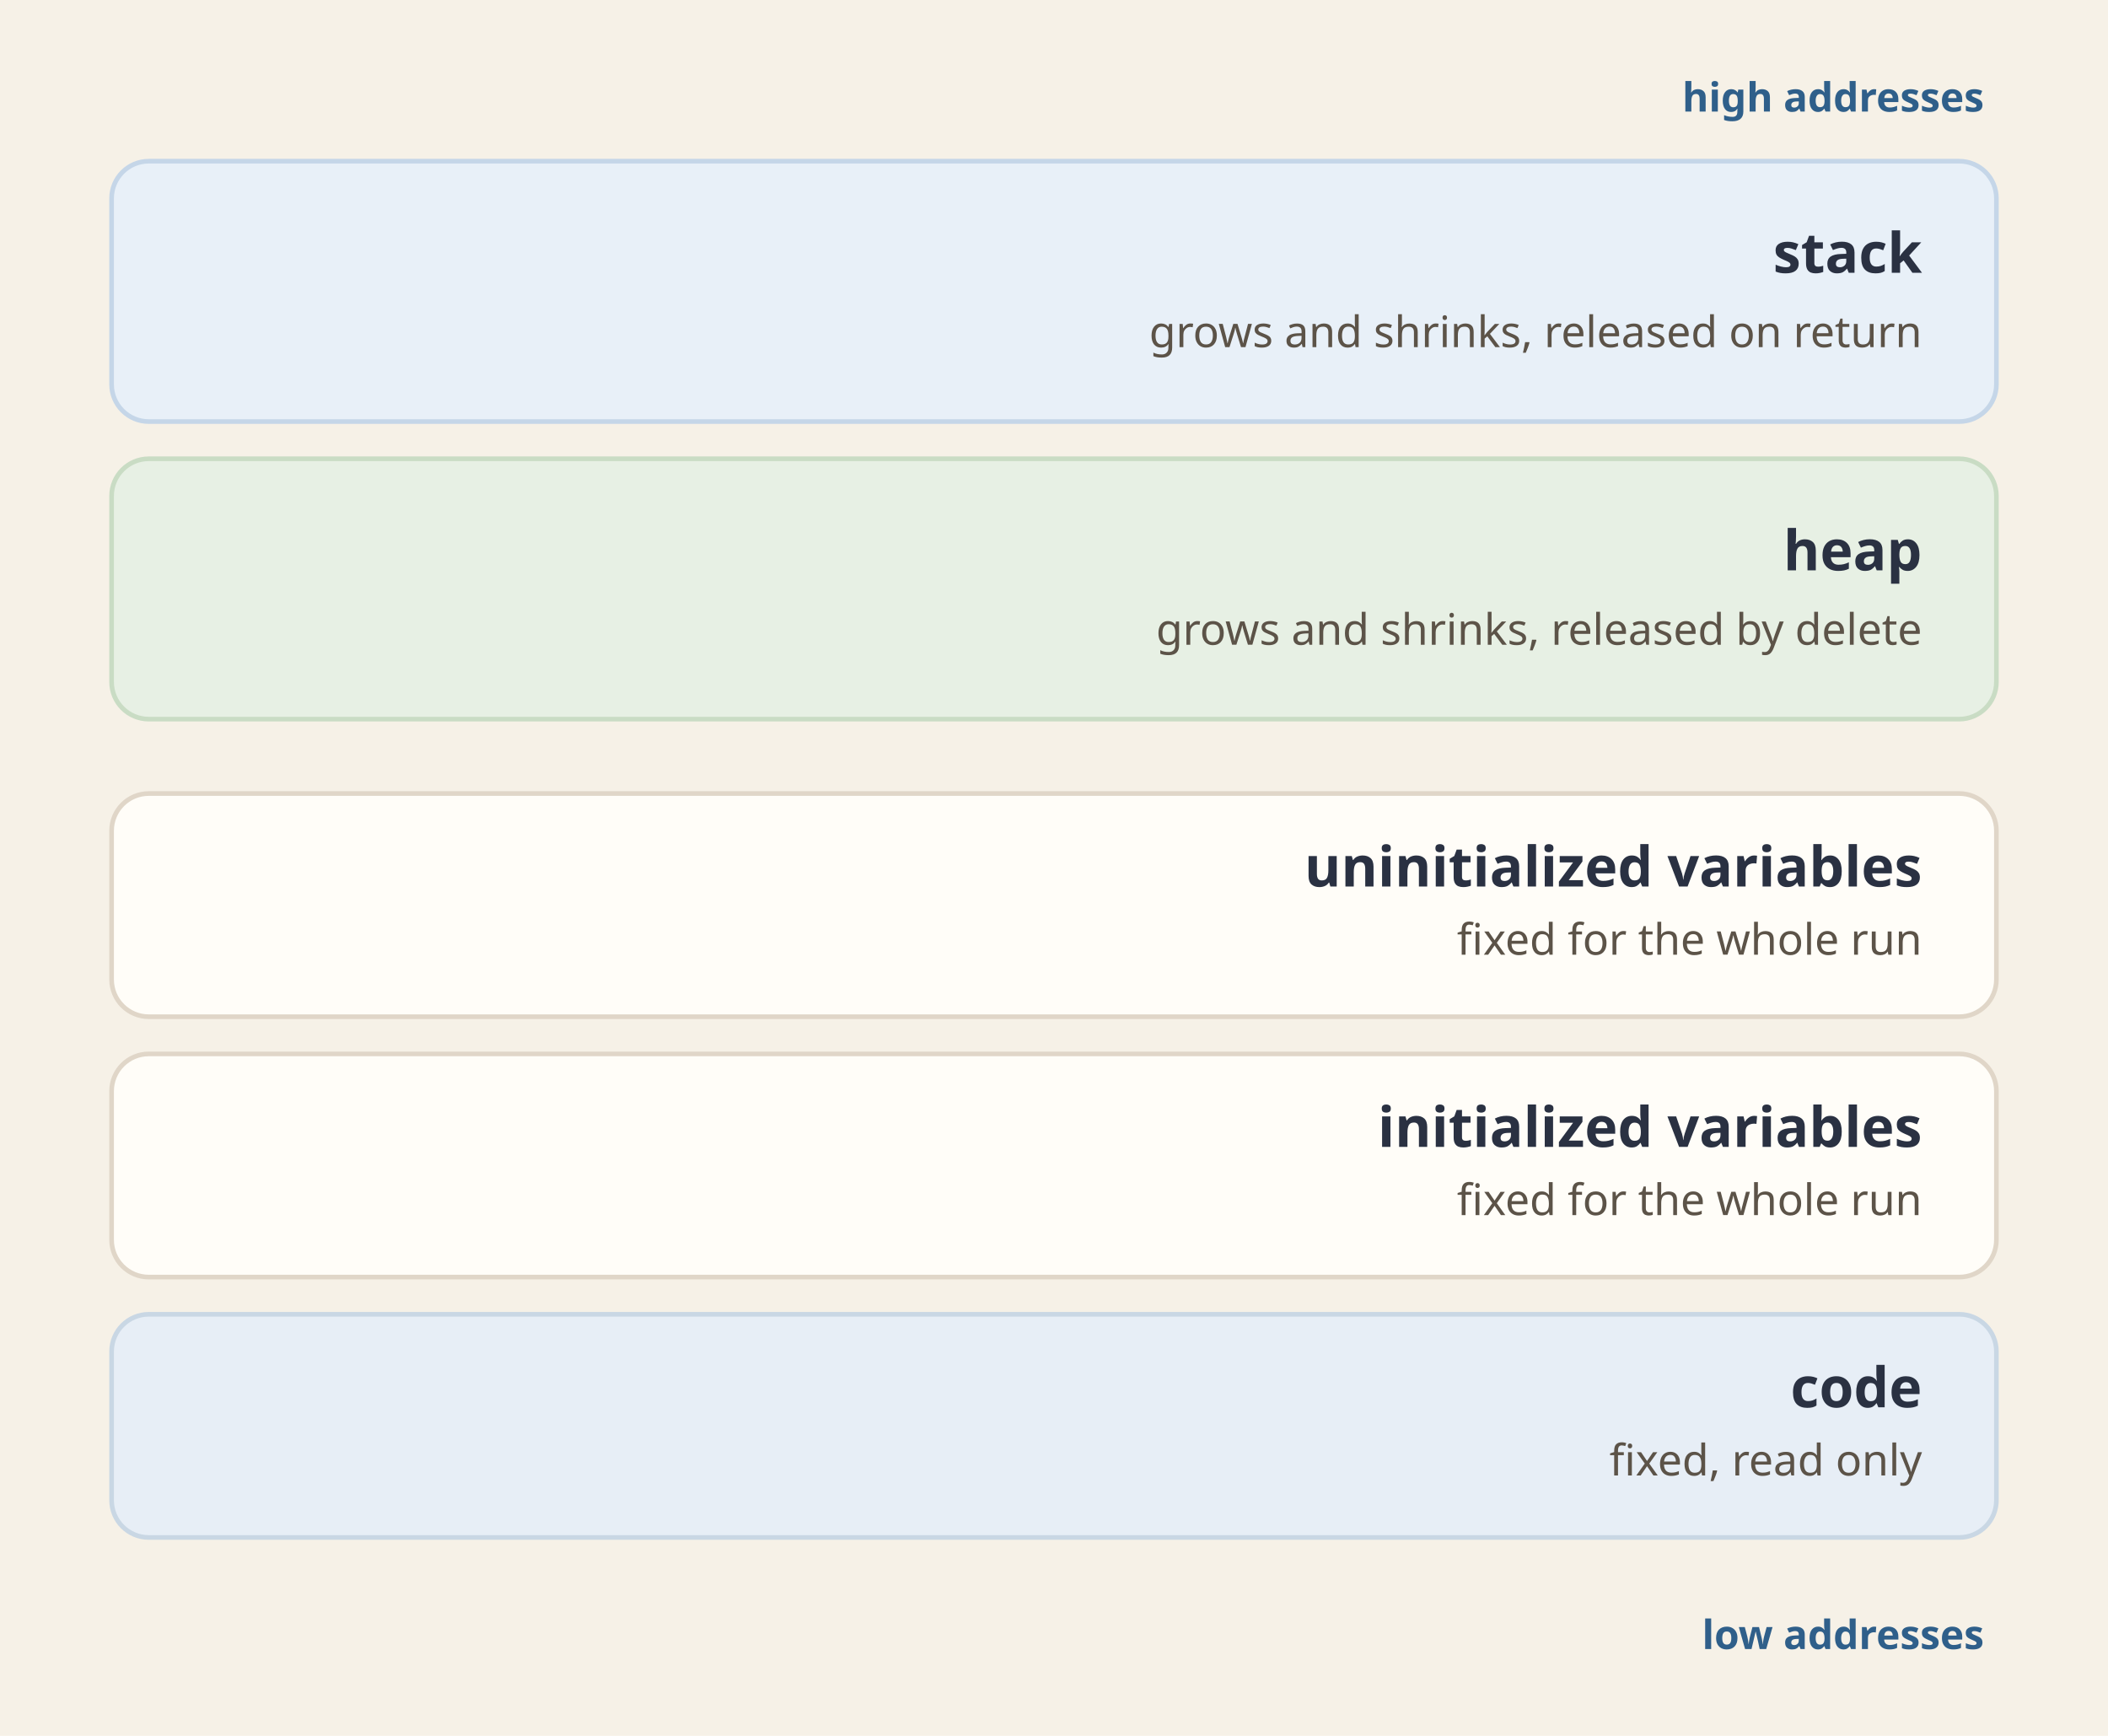
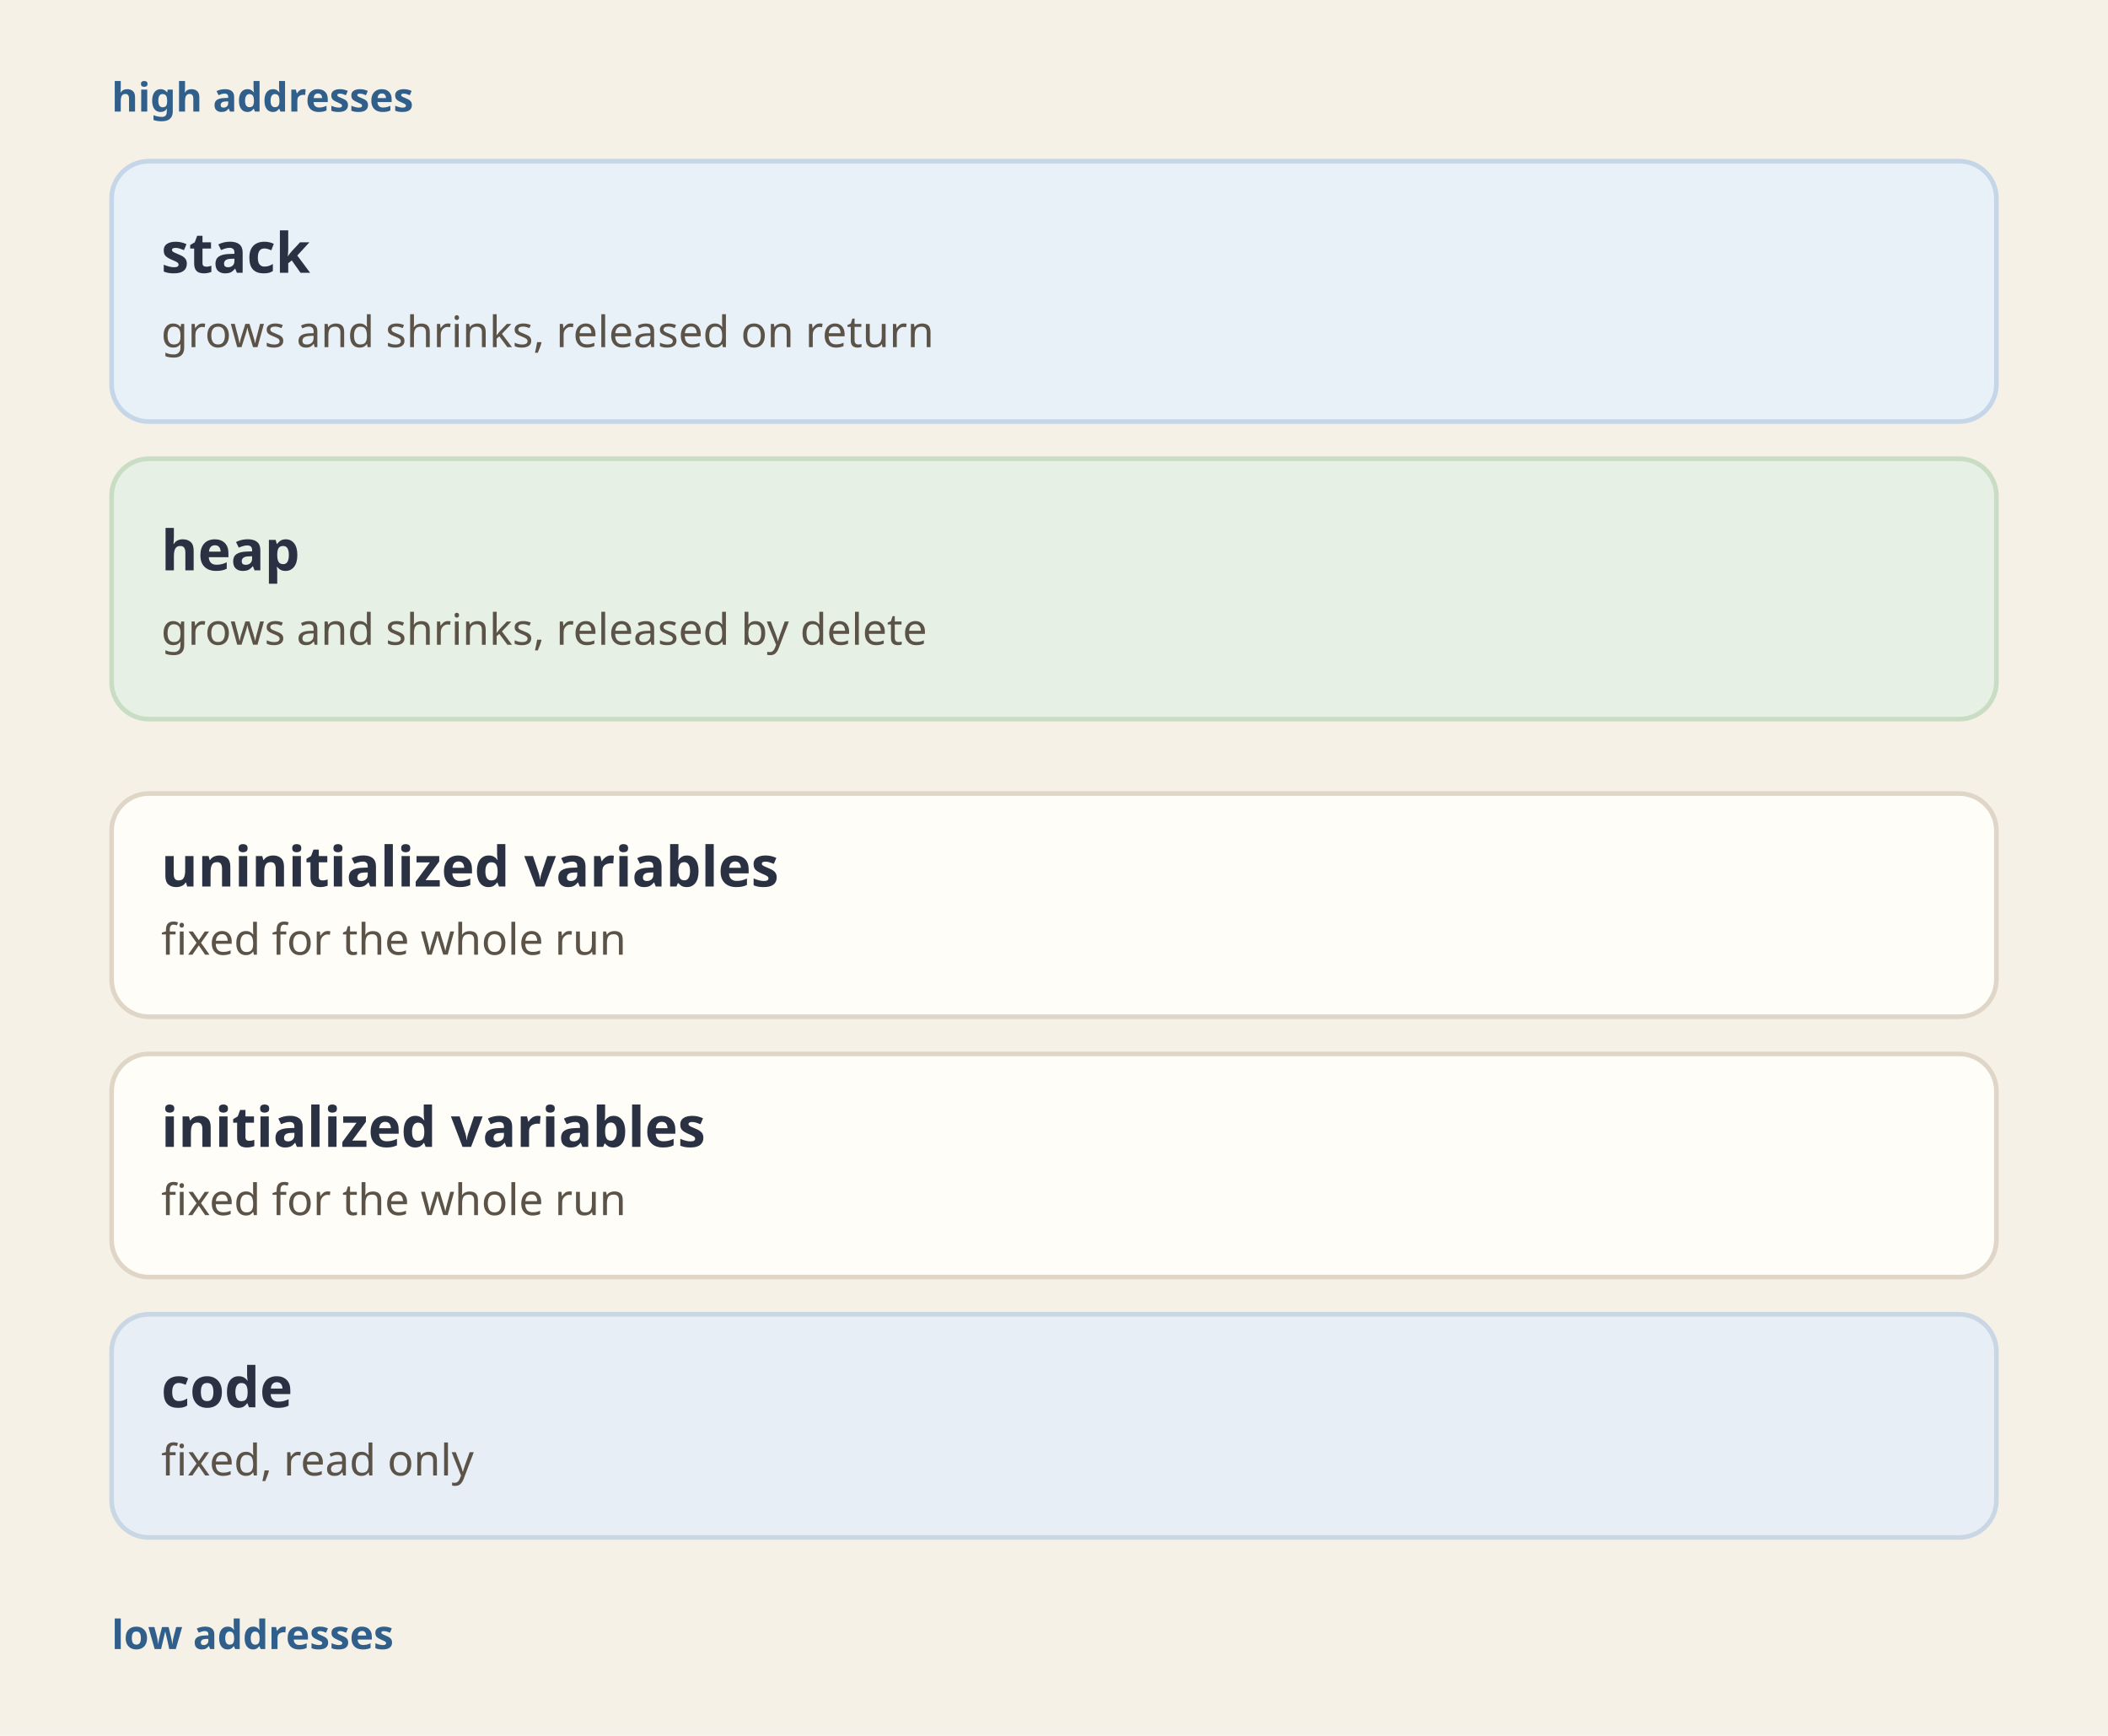
<svg xmlns="http://www.w3.org/2000/svg" viewBox="0 0 680 560" width="680" height="560">
  <rect width="680" height="560" fill="#f6f1e7" />
-   <text x="640" y="36" text-anchor="end" font-family="ui-sans-serif, system-ui, sans-serif" font-size="13" font-weight="650" fill="#2f5f8a" direction="ltr">high addresses</text>
+   <text x="36" y="36" text-anchor="start" font-family="ui-sans-serif, system-ui, sans-serif" font-size="13" font-weight="650" fill="#2f5f8a" direction="ltr">high addresses</text>
  <rect x="36" y="52" width="608" height="84" rx="12" fill="#e8f0f8" stroke="#c5d6e8" stroke-width="1.5" />
-   <text x="620" y="88" font-family="ui-sans-serif, system-ui, sans-serif" font-size="18" font-weight="650" fill="#2a3142" text-anchor="end" direction="ltr">stack</text>
-   <text x="620" y="112" font-family="ui-sans-serif, system-ui, sans-serif" font-size="14" fill="#5c5348" text-anchor="end" direction="ltr">grows and shrinks, released on return</text>
+   <text x="52" y="88" font-family="ui-sans-serif, system-ui, sans-serif" font-size="18" font-weight="650" fill="#2a3142" text-anchor="start" direction="ltr">stack</text>
+   <text x="52" y="112" font-family="ui-sans-serif, system-ui, sans-serif" font-size="14" fill="#5c5348" text-anchor="start" direction="ltr">grows and shrinks, released on return</text>
  <rect x="36" y="148" width="608" height="84" rx="12" fill="#e7f0e4" stroke="#c9dcc4" stroke-width="1.5" />
-   <text x="620" y="184" font-family="ui-sans-serif, system-ui, sans-serif" font-size="18" font-weight="650" fill="#2a3142" text-anchor="end" direction="ltr">heap</text>
-   <text x="620" y="208" font-family="ui-sans-serif, system-ui, sans-serif" font-size="14" fill="#5c5348" text-anchor="end" direction="ltr">grows and shrinks, released by <tspan direction="ltr">delete</tspan>
+   <text x="52" y="184" font-family="ui-sans-serif, system-ui, sans-serif" font-size="18" font-weight="650" fill="#2a3142" text-anchor="start" direction="ltr">heap</text>
+   <text x="52" y="208" font-family="ui-sans-serif, system-ui, sans-serif" font-size="14" fill="#5c5348" text-anchor="start" direction="ltr">grows and shrinks, released by <tspan direction="ltr">delete</tspan>
  </text>
  <rect x="36" y="256" width="608" height="72" rx="12" fill="#fffdf8" stroke="#e0d6c8" stroke-width="1.5" />
-   <text x="620" y="286" font-family="ui-sans-serif, system-ui, sans-serif" font-size="18" font-weight="650" fill="#2a3142" text-anchor="end" direction="ltr">uninitialized variables</text>
-   <text x="620" y="308" font-family="ui-sans-serif, system-ui, sans-serif" font-size="14" fill="#5c5348" text-anchor="end" direction="ltr">fixed for the whole run</text>
+   <text x="52" y="286" font-family="ui-sans-serif, system-ui, sans-serif" font-size="18" font-weight="650" fill="#2a3142" text-anchor="start" direction="ltr">uninitialized variables</text>
+   <text x="52" y="308" font-family="ui-sans-serif, system-ui, sans-serif" font-size="14" fill="#5c5348" text-anchor="start" direction="ltr">fixed for the whole run</text>
  <rect x="36" y="340" width="608" height="72" rx="12" fill="#fffdf8" stroke="#e0d6c8" stroke-width="1.5" />
-   <text x="620" y="370" font-family="ui-sans-serif, system-ui, sans-serif" font-size="18" font-weight="650" fill="#2a3142" text-anchor="end" direction="ltr">initialized variables</text>
-   <text x="620" y="392" font-family="ui-sans-serif, system-ui, sans-serif" font-size="14" fill="#5c5348" text-anchor="end" direction="ltr">fixed for the whole run</text>
+   <text x="52" y="370" font-family="ui-sans-serif, system-ui, sans-serif" font-size="18" font-weight="650" fill="#2a3142" text-anchor="start" direction="ltr">initialized variables</text>
+   <text x="52" y="392" font-family="ui-sans-serif, system-ui, sans-serif" font-size="14" fill="#5c5348" text-anchor="start" direction="ltr">fixed for the whole run</text>
  <rect x="36" y="424" width="608" height="72" rx="12" fill="#e7eef6" stroke="#c9d7e4" stroke-width="1.5" />
-   <text x="620" y="454" font-family="ui-sans-serif, system-ui, sans-serif" font-size="18" font-weight="650" fill="#2a3142" text-anchor="end" direction="ltr">code</text>
-   <text x="620" y="476" font-family="ui-sans-serif, system-ui, sans-serif" font-size="14" fill="#5c5348" text-anchor="end" direction="ltr">fixed, read only</text>
-   <text x="640" y="532" text-anchor="end" font-family="ui-sans-serif, system-ui, sans-serif" font-size="13" font-weight="650" fill="#2f5f8a" direction="ltr">low addresses</text>
+   <text x="52" y="454" font-family="ui-sans-serif, system-ui, sans-serif" font-size="18" font-weight="650" fill="#2a3142" text-anchor="start" direction="ltr">code</text>
+   <text x="52" y="476" font-family="ui-sans-serif, system-ui, sans-serif" font-size="14" fill="#5c5348" text-anchor="start" direction="ltr">fixed, read only</text>
+   <text x="36" y="532" text-anchor="start" font-family="ui-sans-serif, system-ui, sans-serif" font-size="13" font-weight="650" fill="#2f5f8a" direction="ltr">low addresses</text>
</svg>
